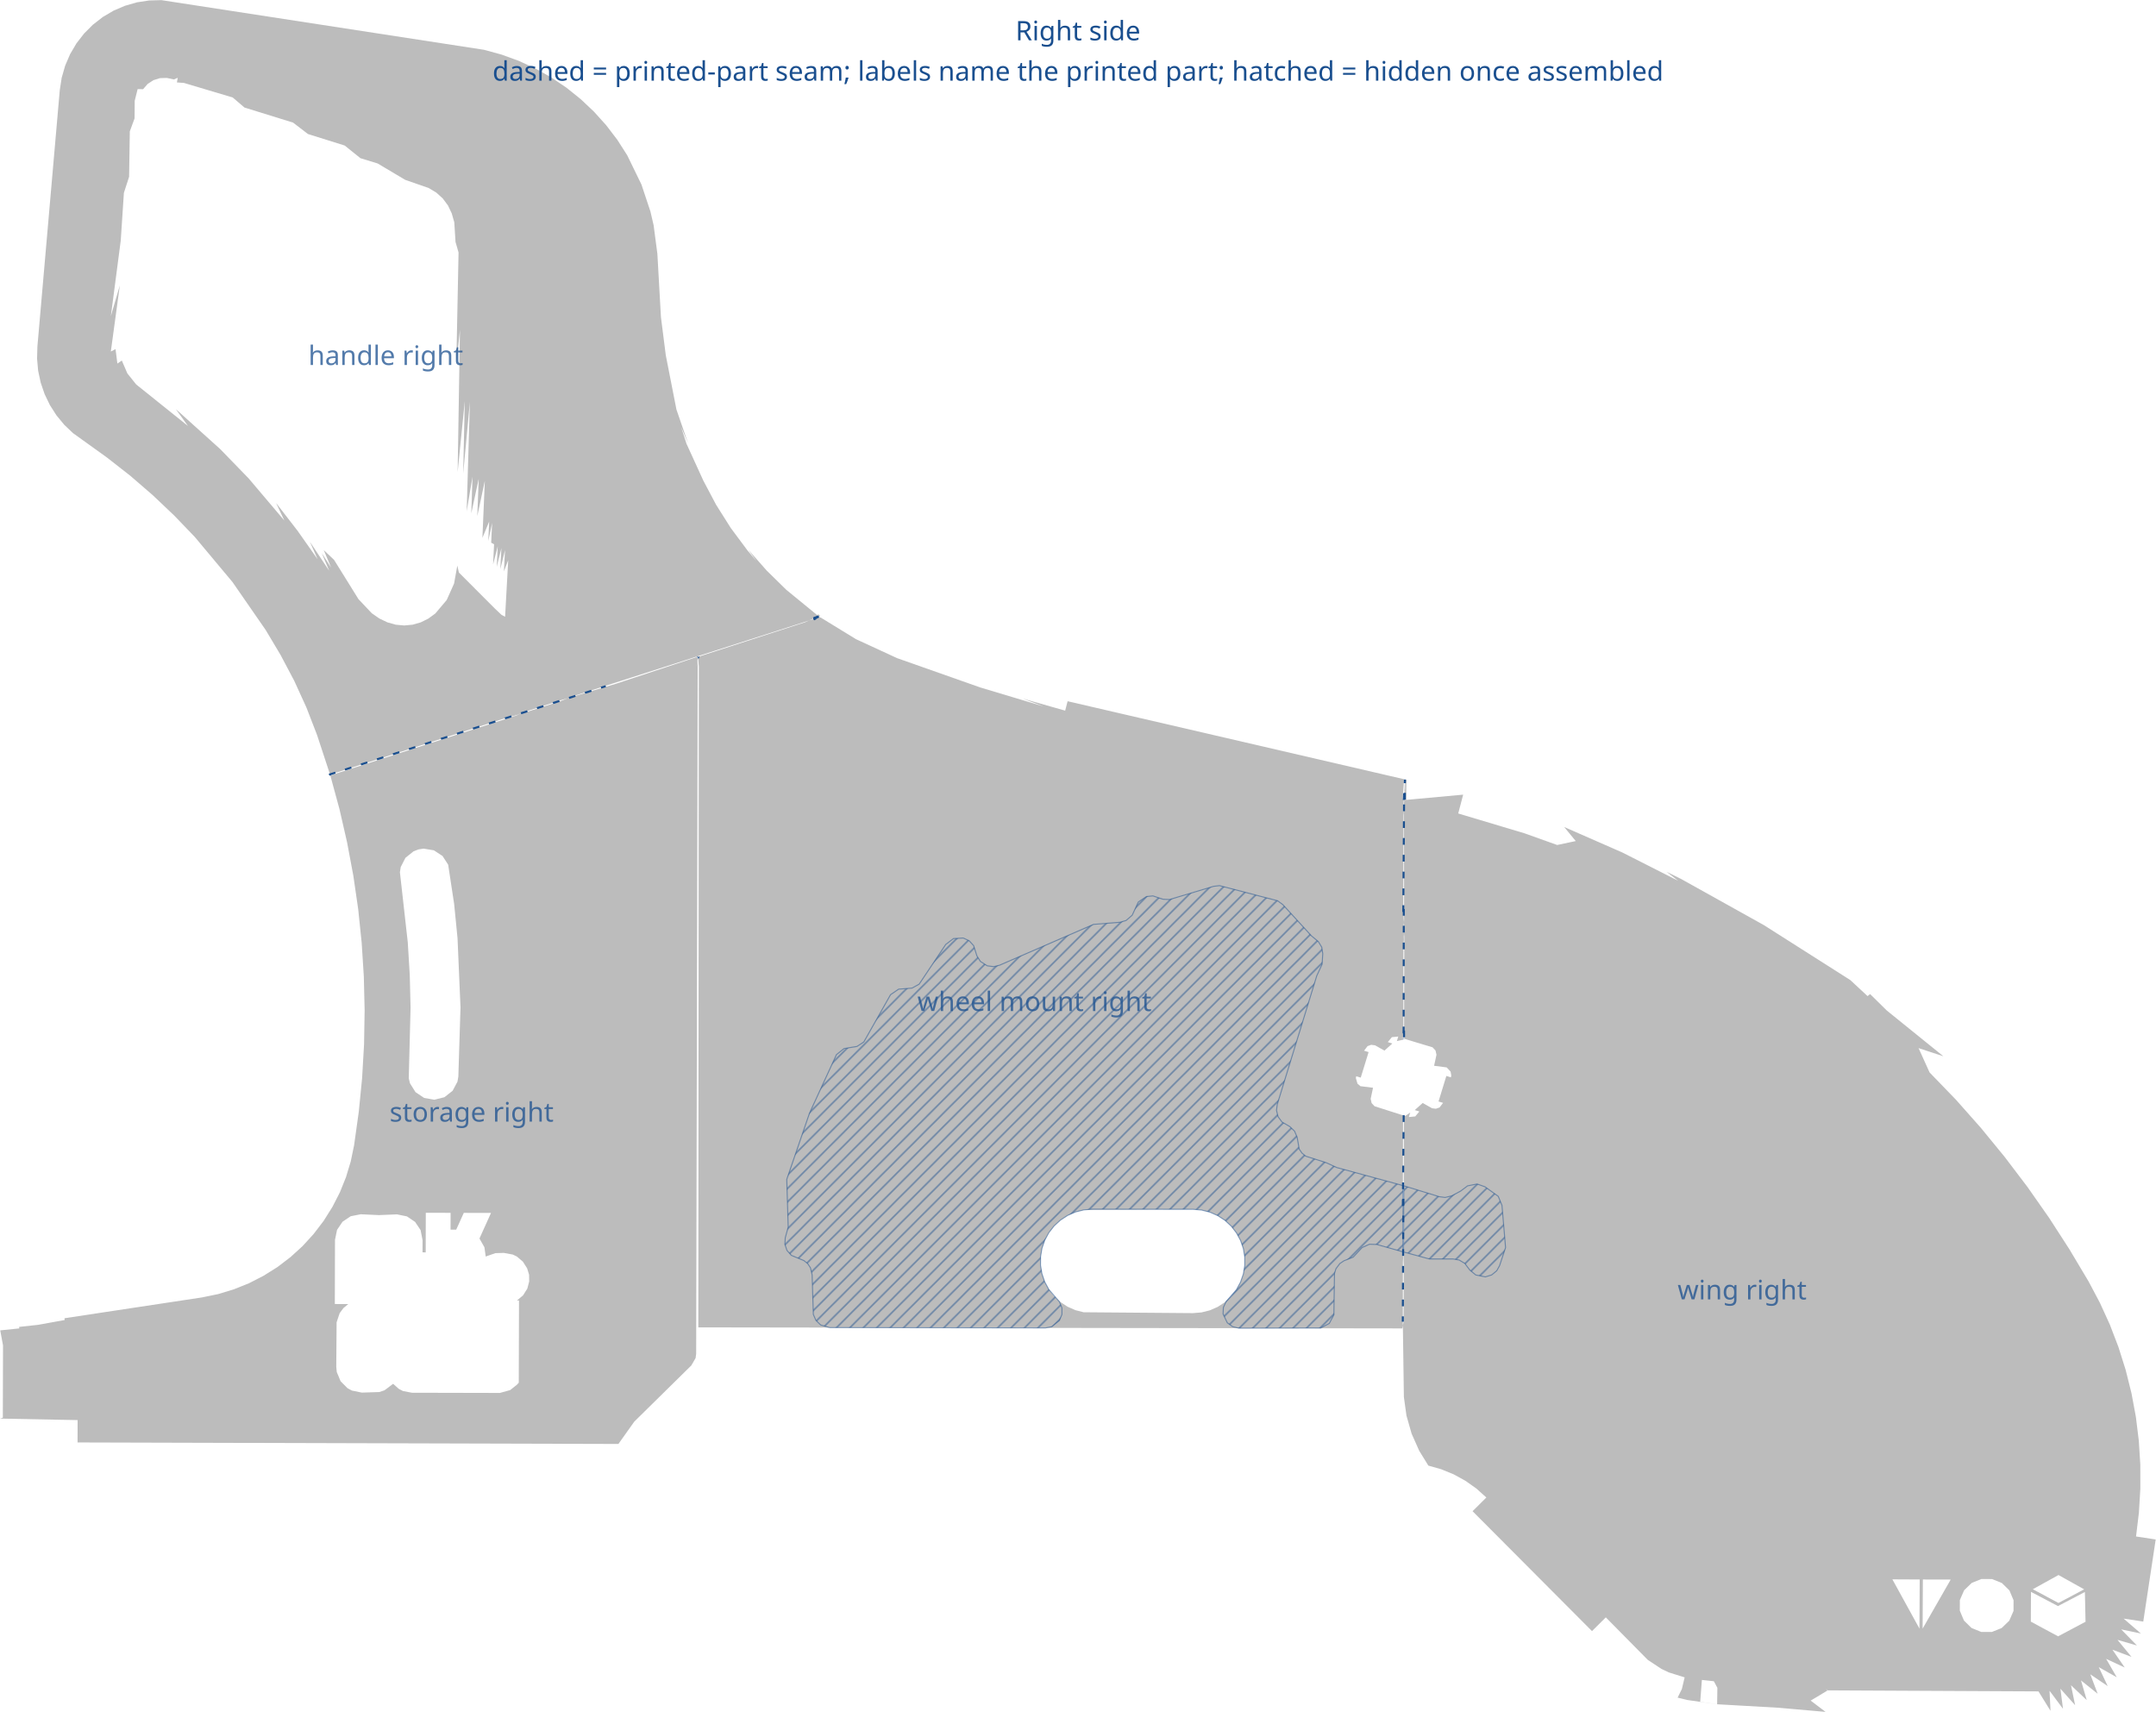
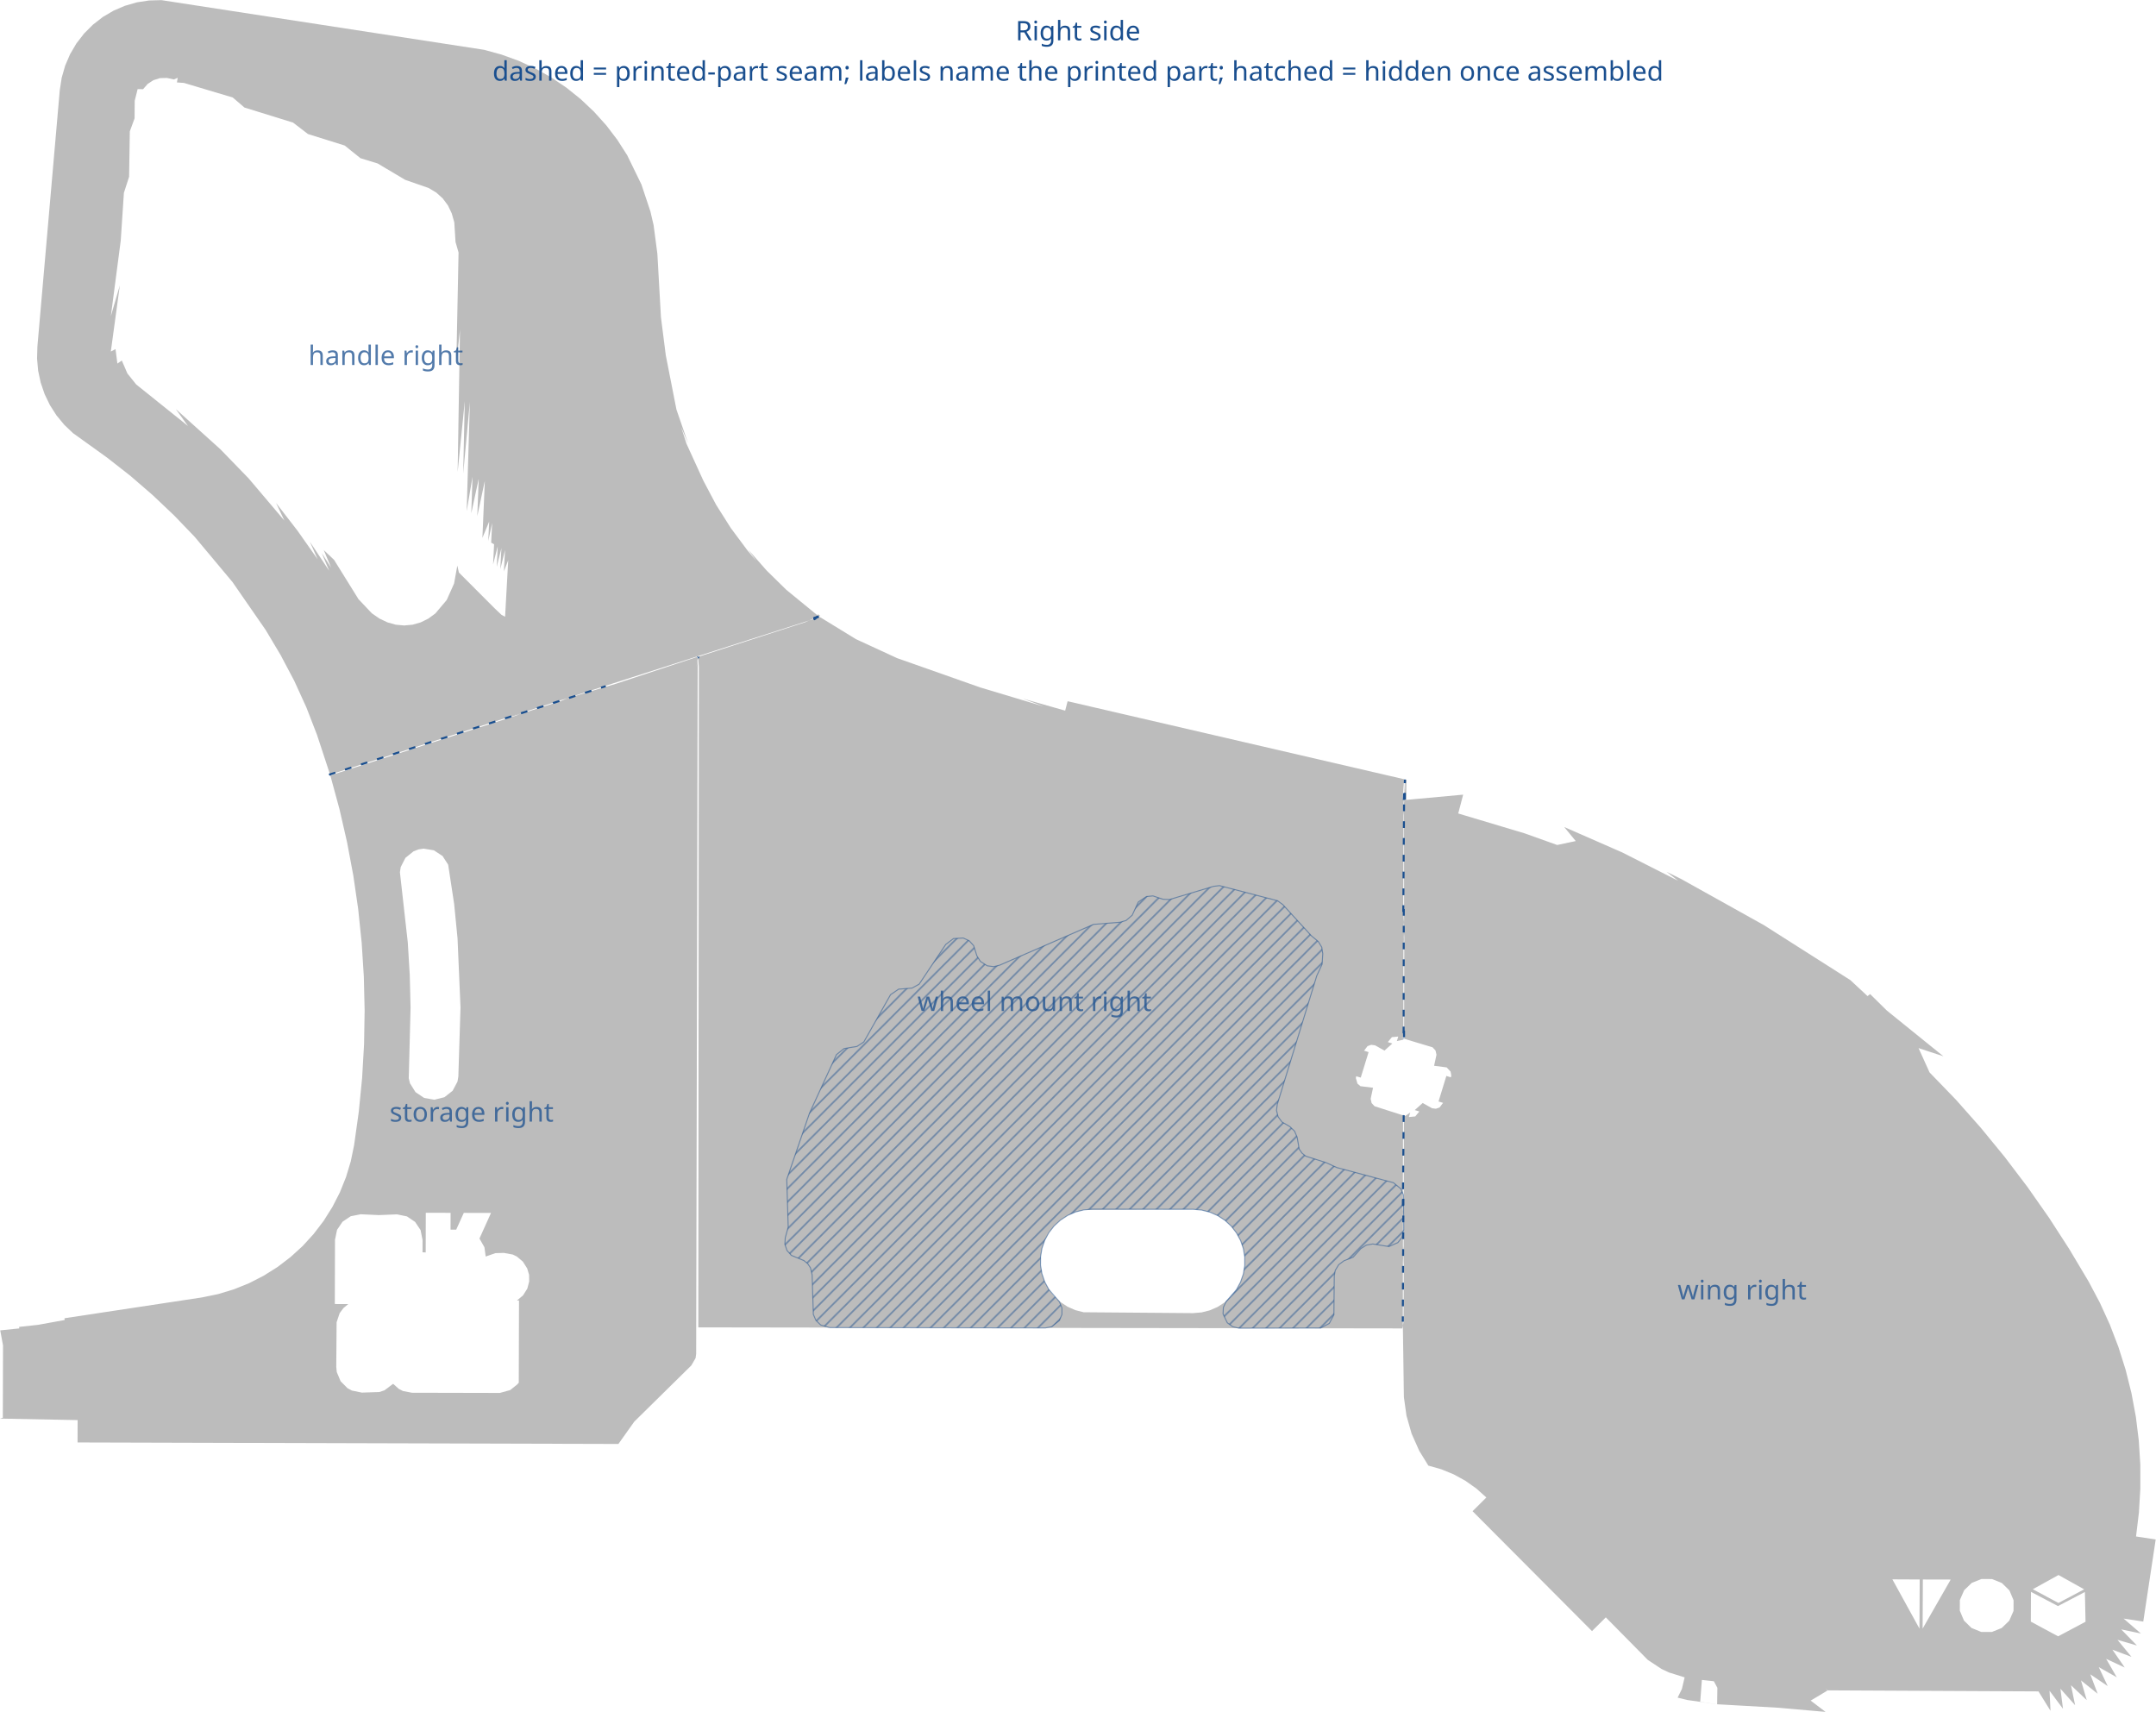
<svg xmlns="http://www.w3.org/2000/svg" width="641.6mm" height="509.4mm" viewBox="0 0 641.6 509.4" version="1.1">
  <defs>
    <pattern id="hidden" width="4" height="4" patternUnits="userSpaceOnUse">
      <path d="M-1 1 L1 -1 M0 4 L4 0 M3 5 L5 3" stroke="#1a4f8f" stroke-width="0.5" stroke-opacity="0.45" />
    </pattern>
  </defs>
  <path d="M100.05 229.9 L98.21 230.42 L101.03 240.79 L103.28 250.61 L105.14 260.52 L106.59 270.49 L107.63 280.52 L108.27 290.58 L108.51 300.65 L108.34 310.73 L107.76 320.79 L106.77 330.82 L105.37 340.81 L104.38 345.59 L102.97 350.26 L101.15 354.79 L98.92 359.14 L96.32 363.28 L93.36 367.16 L90.07 370.77 L86.46 374.06 L82.58 377.02 L78.44 379.62 L74.09 381.85 L69.56 383.67 L64.89 385.08 L60.1 386.07 L19.2 392.26 L19.24 392.79 L11.36 394.22 L5.69 394.84 L5.73 395.29 L0.07 395.87 L0.9 400.36 L0.84 421.86 L0 422.12 L23.1 422.57 L23.08 429.22 L184.03 429.67 L188.75 423.03 L205.73 406.31 L207 404.12 L207.17 402.86 L207.63 196.01 L208 195.7 L207.29 195.78 L207.7 195.47 L207.33 195.52 L183.18 203.5 L166.87 208.37 Z M124.52 252.76 L126.06 252.52 L129.11 253.02 L131.69 254.71 L133.37 257.3 L135.15 269 L136.16 279.23 L137.04 299.77 L136.4 320.32 L136.14 321.86 L134.69 324.58 L132.26 326.49 L129.26 327.24 L126.22 326.71 L123.65 324.98 L122.01 322.37 L121.64 320.86 L122.18 299.86 L121.94 290.13 L121.35 280.42 L119.01 259.54 L119.25 258 L120.66 255.25 L123.07 253.32 Z M101.36 411.01 L100.22 408.28 L100.07 406.74 L100.17 393.46 L101.08 390.75 L102.2 389.24 L103.64 388.04 L99.64 388.03 L99.69 368.92 L100.3 365.96 L101.94 363.54 L104.37 361.91 L107.34 361.32 L112.74 361.57 L118.14 361.35 L121.11 361.96 L123.53 363.6 L125.16 366.03 L125.75 369 L125.74 372.64 L126.68 372.68 L126.71 360.88 L134.09 360.9 L134.08 365.9 L135.76 365.9 L138.02 360.91 L146.12 360.93 L142.68 368.54 L144.16 371.14 L144.54 373.9 L147.42 372.89 L149.93 372.82 L152.6 373.31 L153.82 373.9 L155.61 375.43 L156.88 377.43 L157.45 379.32 L157.48 381.31 L156.93 383.43 L155.65 385.46 L153.84 386.98 L154.45 386.98 L154.38 411.44 L153.87 412.01 L151.82 413.64 L148.74 414.49 L122.58 414.43 L119.89 413.91 L118.68 413.28 L116.99 411.77 L114.43 413.7 L112.88 414.22 L107.68 414.39 L104.71 413.78 L103.42 413.08 Z M21.71 128.87 L31.84 136.15 L38.81 141.6 L45.49 147.38 L51.88 153.44 L57.97 159.78 L69.19 173.2 L79.07 187.47 L83.5 194.9 L87.56 202.58 L91.18 210.51 L94.34 218.67 L98.31 230.74 L153.59 212.94 L156.09 211.91 L153.4 212.69 L150.87 213.64 L156.24 212.02 L166.94 208.59 L169.48 207.51 L242.13 184.2 L243.69 183.48 L243.27 183.29 L242.72 183.78 L244.03 183.12 L243.48 182.82 L243.17 183.01 L234.01 175.52 L228.18 169.8 L222.67 163.56 L225.12 166.96 L222.43 163.77 L217.49 157.14 L213.11 150.21 L209.32 143.05 L204.29 132.04 L202.69 127.07 L204.75 131.88 L201.3 121.86 L198.13 105.71 L196.69 94.39 L195.63 75.55 L194.51 67.02 L193.55 62.9 L190.89 54.91 L186.66 46.22 L183.72 41.62 L180.41 37.28 L176.76 33.23 L172.8 29.49 L168.55 26.08 L164.03 23.03 L159.3 20.37 L154.36 18.1 L149.27 16.25 L144.06 14.82 L48.03 0.04 L44.37 0.14 L40.73 0.7 L37.18 1.72 L33.78 3.18 L30.59 5.06 L27.66 7.34 L25.03 9.97 L22.75 12.91 L20.86 16.12 L19.39 19.54 L18.36 23.13 L17.79 26.81 L11.13 103.12 L11.03 106.72 L11.35 110.32 L12.11 113.86 L13.28 117.28 L14.85 120.54 L16.8 123.59 L19.1 126.38 Z M110.64 182.48 L106.68 178.29 L99.42 166.6 L96.35 163.69 L98.54 168.9 L95.76 164.6 L97.94 169.81 L92.22 161.21 L94.51 166.4 L88.53 157.91 L82.17 149.69 L84.63 154.91 L73.97 142.33 L65.55 133.65 L52.32 121.73 L55.94 126.76 L40.53 114.4 L37.91 111.13 L36.25 107.28 L34.93 108.18 L34.38 103.88 L32.98 104.61 L35.66 84.92 L32.99 94.06 L35.93 71.61 L36.87 57.39 L38.42 52.6 L38.63 39.09 L40.05 35.22 L40.09 29.98 L40.96 26.51 L42.58 26.54 L43.94 24.98 L45.65 23.86 L47.59 23.25 L49.66 23.19 L51.74 23.64 L52.89 23.15 L52.65 24.53 L54.75 24.68 L69.26 29.01 L72.75 32 L87.21 36.48 L91.64 39.88 L102.57 43.3 L107.26 47.07 L112.38 48.64 L120.59 53.52 L127.58 55.95 L129.84 57.31 L131.75 59.04 L133.3 61.12 L134.44 63.51 L135.19 66.15 L135.56 72.01 L136.46 75.13 L135.79 108.47 L136.88 98.12 L136.19 140.46 L138.31 119.37 L137.84 140.94 L139.83 119.61 L138.88 152.13 L140.61 141.86 L140.25 152.74 L142.46 142.47 L142.04 153.56 L144.28 143.08 L143.56 160.05 L145.57 155.2 L145.3 161 L146.45 155.61 L146.17 161.48 L147.03 161.95 L146.74 167.96 L148.12 162.53 L147.82 168.66 L149.21 163.1 L148.89 169.34 L150.29 163.67 L149.96 170.02 L151.24 166.69 L150.31 183.52 L149.24 182.95 L147.27 181.09 L136.56 170.36 L136.09 168.31 L135.13 173.64 L132.93 178.55 L129.54 182.56 L127.46 184.08 L125.19 185.2 L122.78 185.89 L120.29 186.12 L117.77 185.89 L115.29 185.19 L112.89 184.04 Z M635.66 457.2 L636.51 450.11 L636.94 442.97 L636.93 435.82 L636.48 428.69 L635.61 421.6 L634.3 414.57 L632.57 407.63 L630.42 400.82 L627.86 394.14 L624.89 387.64 L621.54 381.32 L615.83 371.74 L609.77 362.36 L603.36 353.21 L596.6 344.3 L589.5 335.63 L582.05 327.22 L574.22 319.12 L570.94 311.88 L578.33 314.31 L561.52 300.72 L556.52 295.8 L555.76 296.4 L550.61 291.62 L524.86 275.25 L500.18 261.5 L495.95 259.41 L499.4 262.09 L482.77 253.66 L465.49 246.09 L468.92 250.27 L463.4 251.44 L453.7 247.97 L433.95 242.06 L435.42 236.46 L418.46 238.02 L418.54 232.03 L418.15 231.93 L417.97 237.9 L418.1 231.98 L417.65 239.63 L417.94 240.01 L417.68 242.64 L417.59 273.26 L417.8 276.11 L417.89 273.33 L417.75 270.48 L417.64 276.04 L417.63 308.97 L417.99 309.06 L417.82 306.66 L417.84 309.09 L426.31 311.64 L427.19 312.59 L427.48 313.85 L426.77 317.14 L430.51 317.62 L431.68 318.87 L431.88 320.01 L431.77 320.58 L430.42 320.16 L428.09 327.76 L429.44 328.17 L428.4 329.54 L427.31 329.92 L426.17 329.78 L423.37 328.21 L421.02 330.32 L422.38 330.74 L421.16 332.21 L419.25 332.39 L419.67 331.04 L418.19 332.07 L417.72 331.86 L417.66 334.2 L417.74 331.77 L417.53 331.74 L417.47 359.53 L417.68 362.32 L417.77 359.51 L417.63 356.71 L417.51 362.34 L417.46 393.3 L417.78 415.72 L418.55 421.25 L420.08 426.61 L422.35 431.71 L425.06 436.11 L428.9 437.2 L432.6 438.71 L436.09 440.63 L439.35 442.93 L442.32 445.6 L438.22 449.68 L473.76 485.36 L477.87 481.27 L490.36 493.92 L494.43 496.61 L496.65 497.66 L501.33 499.13 L500.5 502.6 L499.24 505.16 L502.07 505.85 L511 507.13 L529.33 508.17 L543.27 509.4 L538.83 506.04 L543.81 503.06 L543.36 502.48 L543.86 502.99 L606.63 503.3 L610.21 509.08 L609.92 503.11 L613.92 508.47 L613.16 502.5 L617.53 507.4 L616.3 501.46 L620.99 505.9 L619.28 500.03 L624.24 504 L622.05 498.22 L627.23 501.72 L624.56 496.07 L629.92 499.1 L626.76 493.61 L632.29 496.19 L628.63 490.89 L634.3 493.02 L630.14 487.96 L635.92 489.64 L631.25 484.85 L637.1 486.07 L631.95 481.63 L637.81 482.52 L641.51 458.09 Z M511 507.13 L505.96 506.45 L506.46 499.89 L510.02 500.28 L511.07 502.23 Z M620.44 473.72 L620.63 482.58 L612.47 486.91 L604.35 482.54 L604.39 473.68 L612.43 477.91 Z M612.59 468.67 L620.22 472.93 L612.57 476.98 L604.94 472.9 Z M595.73 471.05 L597.98 473.25 L599.21 476.17 L599.2 479.35 L597.93 482.27 L595.66 484.45 L592.74 485.62 L589.6 485.61 L586.69 484.42 L584.45 482.22 L583.22 479.29 L583.23 476.12 L584.5 473.21 L586.76 471.02 L589.68 469.85 L592.82 469.87 Z M572.22 470 L580.51 470.02 L572.15 484.62 Z M563.15 469.96 L571.28 470 L571.21 484.62 Z M417.14 331.76 L409.06 329.18 L408.18 328.24 L407.89 326.98 L408.6 323.68 L404.85 323.21 L403.97 322.46 L403.49 320.82 L403.59 320.25 L404.94 320.66 L407.28 313.07 L405.93 312.65 L406.96 311.29 L408.05 310.9 L409.2 311.05 L412 312.62 L414.34 310.51 L412.99 310.09 L414.21 308.62 L416.11 308.44 L415.69 309.79 L417.64 309.36 L417.18 308.76 L417.63 308.97 L417.7 306.66 L417.63 309.06 L417.84 309.09 L417.9 278.83 L417.69 275.98 L417.6 278.77 L417.74 281.61 L417.85 276.04 L417.81 239.21 L418.3 231.99 L417.78 237.89 L417.41 237.75 L417.85 231.87 L317.71 208.66 L316.98 211.46 L304.37 207.88 L310.54 210.21 L291.71 204.56 L266.97 195.84 L254.72 190.19 L244.22 183.75 L243.4 183.63 L244.23 183.49 L243.65 183.36 L239.59 185.16 L207.7 195.47 L207.25 198.46 L207.76 195.73 L207.97 198.45 L207.81 394.98 L417.31 395.29 L417.69 393.3 L417.76 373.6 L417.55 370.81 L417.46 373.63 L417.59 376.41 L417.71 370.79 L417.78 334.2 L417.72 331.86 Z M366.41 364.86 L367.97 366.87 L369.18 369.12 L370.01 371.53 L370.42 374.04 L370.42 376.59 L370 379.11 L369.16 381.52 L367.95 383.76 L366.38 385.77 L364.5 387.5 L362.36 388.89 L360.02 389.91 L357.55 390.53 L355.01 390.74 L322.48 390.48 L320.01 389.85 L317.68 388.82 L315.54 387.42 L313.67 385.69 L312.11 383.68 L310.89 381.43 L310.07 379.02 L309.65 376.5 L309.66 373.95 L310.08 371.44 L310.91 369.03 L312.13 366.79 L313.7 364.78 L315.58 363.05 L317.72 361.66 L320.05 360.64 L322.53 360.02 L355.06 359.85 L357.6 360.07 L360.07 360.7 L362.4 361.73 L364.54 363.13 Z" fill="#bcbcbc" fill-rule="evenodd" />
-   <path d="M442.03 379.95 L443.89 379.38 L445.4 378.14 L446.25 376.63 L448.04 371.24 L446.97 358.67 L445.86 355.98 L441.92 353.15 L439.58 352.31 L436.73 352.87 L434.65 354.43 L431.97 355.85 L430.08 356.32 L428.33 356.1 L417.52 352.78 L417.49 372.5 L425.41 374.63 L432.43 374.63 L434.23 374.94 L435.9 375.94 L437.41 377.94 L439.18 379.39 Z M393.02 395.17 L395.58 393.81 L396.95 391.25 L397.13 378.94 L397.56 377.54 L398.72 375.99 L399.94 375.17 L402.69 374.09 L405.34 371.23 L407.55 370.24 L409.71 370.31 L417.68 372.55 L417.75 352.85 L397.81 347.42 L394.63 345.96 L388.61 344.05 L387.47 343.14 L386.63 341.94 L386.01 338.38 L385.24 336.59 L383.84 335.23 L381.49 333.86 L380.34 332.29 L379.87 330.4 L380.11 328.59 L391.85 290.37 L393.44 286.93 L393.64 283.79 L393.34 281.86 L392.33 280.19 L390.27 278.48 L381.76 269.19 L380.19 268.03 L362.91 263.53 L361.15 263.74 L348.02 267.67 L346.08 267.58 L343.1 266.59 L341.16 266.78 L338.75 268.4 L336.93 272.33 L335.1 273.91 L333.29 274.43 L325.43 275.06 L297.49 287.2 L295.72 287.64 L293.79 287.39 L291.75 286.08 L290.72 284.44 L289.74 281.38 L288.42 279.94 L286.65 279.12 L283.76 279.28 L281.44 281.03 L273.53 292.85 L271.41 294.02 L267.42 294.34 L265.02 295.98 L257.06 310.05 L255.03 311.38 L251.18 312.01 L248.91 313.83 L240.9 331.24 L234.13 350.94 L234.56 365.11 L233.69 368.3 L233.57 370.25 L234.2 372.09 L235.49 373.55 L239.25 375.11 L240.38 376.04 L241.19 377.26 L241.68 379.38 L242.04 391.13 L242.82 392.92 L244.23 394.27 L246.91 395.05 L311.11 395.14 L313.02 394.77 L315.27 392.93 L316.02 391.13 L316.02 389.18 L315.28 387.37 L312.11 383.68 L310.89 381.43 L310.07 379.02 L309.65 376.5 L309.66 373.95 L310.08 371.44 L310.91 369.03 L312.13 366.79 L313.7 364.78 L315.58 363.05 L317.72 361.66 L320.05 360.64 L322.53 360.02 L325.07 359.81 L355.06 359.85 L357.6 360.07 L360.07 360.7 L362.4 361.73 L364.54 363.13 L366.41 364.86 L367.97 366.87 L369.18 369.12 L370.01 371.53 L370.42 374.04 L370.42 376.59 L370 379.11 L369.16 381.52 L367.95 383.76 L364.88 387.28 L364.06 389.05 L363.97 391 L365.23 393.61 L366.81 394.76 L368.7 395.23 Z" fill="url(#hidden)" fill-rule="evenodd" stroke="#1a4f8f" stroke-width="0.3" stroke-opacity="0.5" />
+   <path d="M393.02 395.17 L395.58 393.81 L396.95 391.25 L397.07 379.55 L397.37 378 L398.38 376.33 L399.94 375.17 L402.69 374.09 L404.97 371.55 L406.61 370.5 L408.52 370.16 L413.32 370.93 L415.98 369.76 L417.18 368.23 L417.73 365.98 L417.65 355.58 L416.91 353.78 L414.67 351.93 L397.81 347.42 L394.63 345.96 L388.61 344.05 L387.47 343.14 L386.63 341.94 L386.01 338.38 L385.24 336.59 L383.84 335.23 L381.49 333.86 L380.34 332.29 L379.87 330.4 L380.11 328.59 L391.85 290.37 L393.44 286.93 L393.64 283.79 L393.34 281.86 L392.33 280.19 L390.27 278.48 L381.76 269.19 L380.19 268.03 L362.91 263.53 L361.15 263.74 L348.02 267.67 L346.08 267.58 L343.1 266.59 L341.16 266.78 L338.75 268.4 L336.93 272.33 L335.1 273.91 L333.29 274.43 L325.43 275.06 L297.49 287.2 L295.72 287.64 L293.79 287.39 L291.75 286.08 L290.72 284.44 L289.74 281.38 L288.42 279.94 L286.65 279.12 L283.76 279.28 L281.44 281.03 L273.53 292.85 L271.41 294.02 L267.42 294.34 L265.02 295.98 L257.06 310.05 L255.03 311.38 L251.18 312.01 L248.91 313.83 L240.9 331.24 L234.13 350.94 L234.56 365.11 L233.69 368.3 L233.57 370.25 L234.2 372.09 L235.49 373.55 L239.25 375.11 L240.38 376.04 L241.19 377.26 L241.68 379.38 L242.04 391.13 L242.82 392.92 L244.23 394.27 L246.91 395.05 L311.11 395.14 L313.02 394.77 L315.27 392.93 L316.02 391.13 L316.02 389.18 L315.28 387.37 L312.11 383.68 L310.89 381.43 L310.07 379.02 L309.65 376.5 L309.66 373.95 L310.08 371.44 L310.91 369.03 L312.13 366.79 L313.7 364.78 L315.58 363.05 L317.72 361.66 L320.05 360.64 L322.53 360.02 L325.07 359.81 L355.06 359.85 L357.6 360.07 L360.07 360.7 L362.4 361.73 L364.54 363.13 L366.41 364.86 L367.97 366.87 L369.18 369.12 L370.01 371.53 L370.42 374.04 L370.42 376.59 L370 379.11 L369.16 381.52 L367.95 383.76 L364.88 387.28 L364.06 389.05 L363.97 391 L365.23 393.61 L366.81 394.76 L368.7 395.23 Z" fill="url(#hidden)" fill-rule="evenodd" stroke="#1a4f8f" stroke-width="0.3" stroke-opacity="0.5" />
  <polyline points="98.31,230.74 98.21,230.42 180.26,204.18" fill="none" stroke="#1a4f8f" stroke-width="0.6" stroke-dasharray="2 3" />
  <polyline points="207.62,195.62 207.7,195.47" fill="none" stroke="#1a4f8f" stroke-width="0.6" stroke-dasharray="2 3" />
  <polyline points="207.82,195.6 208,195.7" fill="none" stroke="#1a4f8f" stroke-width="0.6" stroke-dasharray="2 3" />
  <polyline points="207.91,195.7 207.86,195.79" fill="none" stroke="#1a4f8f" stroke-width="0.6" stroke-dasharray="2 3" />
  <polyline points="242.1,184.11 243.38,183.57" fill="none" stroke="#1a4f8f" stroke-width="0.6" stroke-dasharray="2 3" />
  <polyline points="242.79,184.01 242.16,184.33" fill="none" stroke="#1a4f8f" stroke-width="0.6" stroke-dasharray="2 3" />
  <polyline points="242.13,184.2 243.67,183.42" fill="none" stroke="#1a4f8f" stroke-width="0.6" stroke-dasharray="2 3" />
  <polyline points="243.34,183.49 242.07,183.98" fill="none" stroke="#1a4f8f" stroke-width="0.6" stroke-dasharray="2 3" />
  <polyline points="417.72,331.86 417.47,359.53" fill="none" stroke="#1a4f8f" stroke-width="0.6" stroke-dasharray="2 3" />
  <polyline points="417.63,356.71 417.46,393.3" fill="none" stroke="#1a4f8f" stroke-width="0.6" stroke-dasharray="2 3" />
  <polyline points="418.07,237.92 418.1,231.98 417.65,239.63" fill="none" stroke="#1a4f8f" stroke-width="0.6" stroke-dasharray="2 3" />
  <polyline points="417.83,239.37 417.59,273.26" fill="none" stroke="#1a4f8f" stroke-width="0.6" stroke-dasharray="2 3" />
  <polyline points="417.75,270.48 417.7,309.07" fill="none" stroke="#1a4f8f" stroke-width="0.6" stroke-dasharray="2 3" />
  <polyline points="417.63,309.06 417.63,308.97" fill="none" stroke="#1a4f8f" stroke-width="0.6" stroke-dasharray="2 3" />
  <polyline points="417.82,306.66 417.84,309.09" fill="none" stroke="#1a4f8f" stroke-width="0.6" stroke-dasharray="2 3" />
  <text x="140.34" y="333.75" text-anchor="middle" font-family="sans-serif" font-size="8" fill="#1a4f8f" opacity="0.75">storage right</text>
  <text x="114.79" y="108.61" text-anchor="middle" font-family="sans-serif" font-size="8" fill="#1a4f8f" opacity="0.75">handle right</text>
  <text x="518.43" y="386.66" text-anchor="middle" font-family="sans-serif" font-size="8" fill="#1a4f8f" opacity="0.75">wing right</text>
  <text x="307.84" y="300.85" text-anchor="middle" font-family="sans-serif" font-size="8" fill="#1a4f8f" opacity="0.75">wheel mount right</text>
  <text x="320.8" y="12" text-anchor="middle" font-family="sans-serif" font-size="8" fill="#1a4f8f">Right side</text>
  <text x="320.8" y="24" text-anchor="middle" font-family="sans-serif" font-size="8" fill="#1a4f8f">dashed = printed-part seam; labels name the printed part; hatched = hidden once assembled</text>
</svg>
